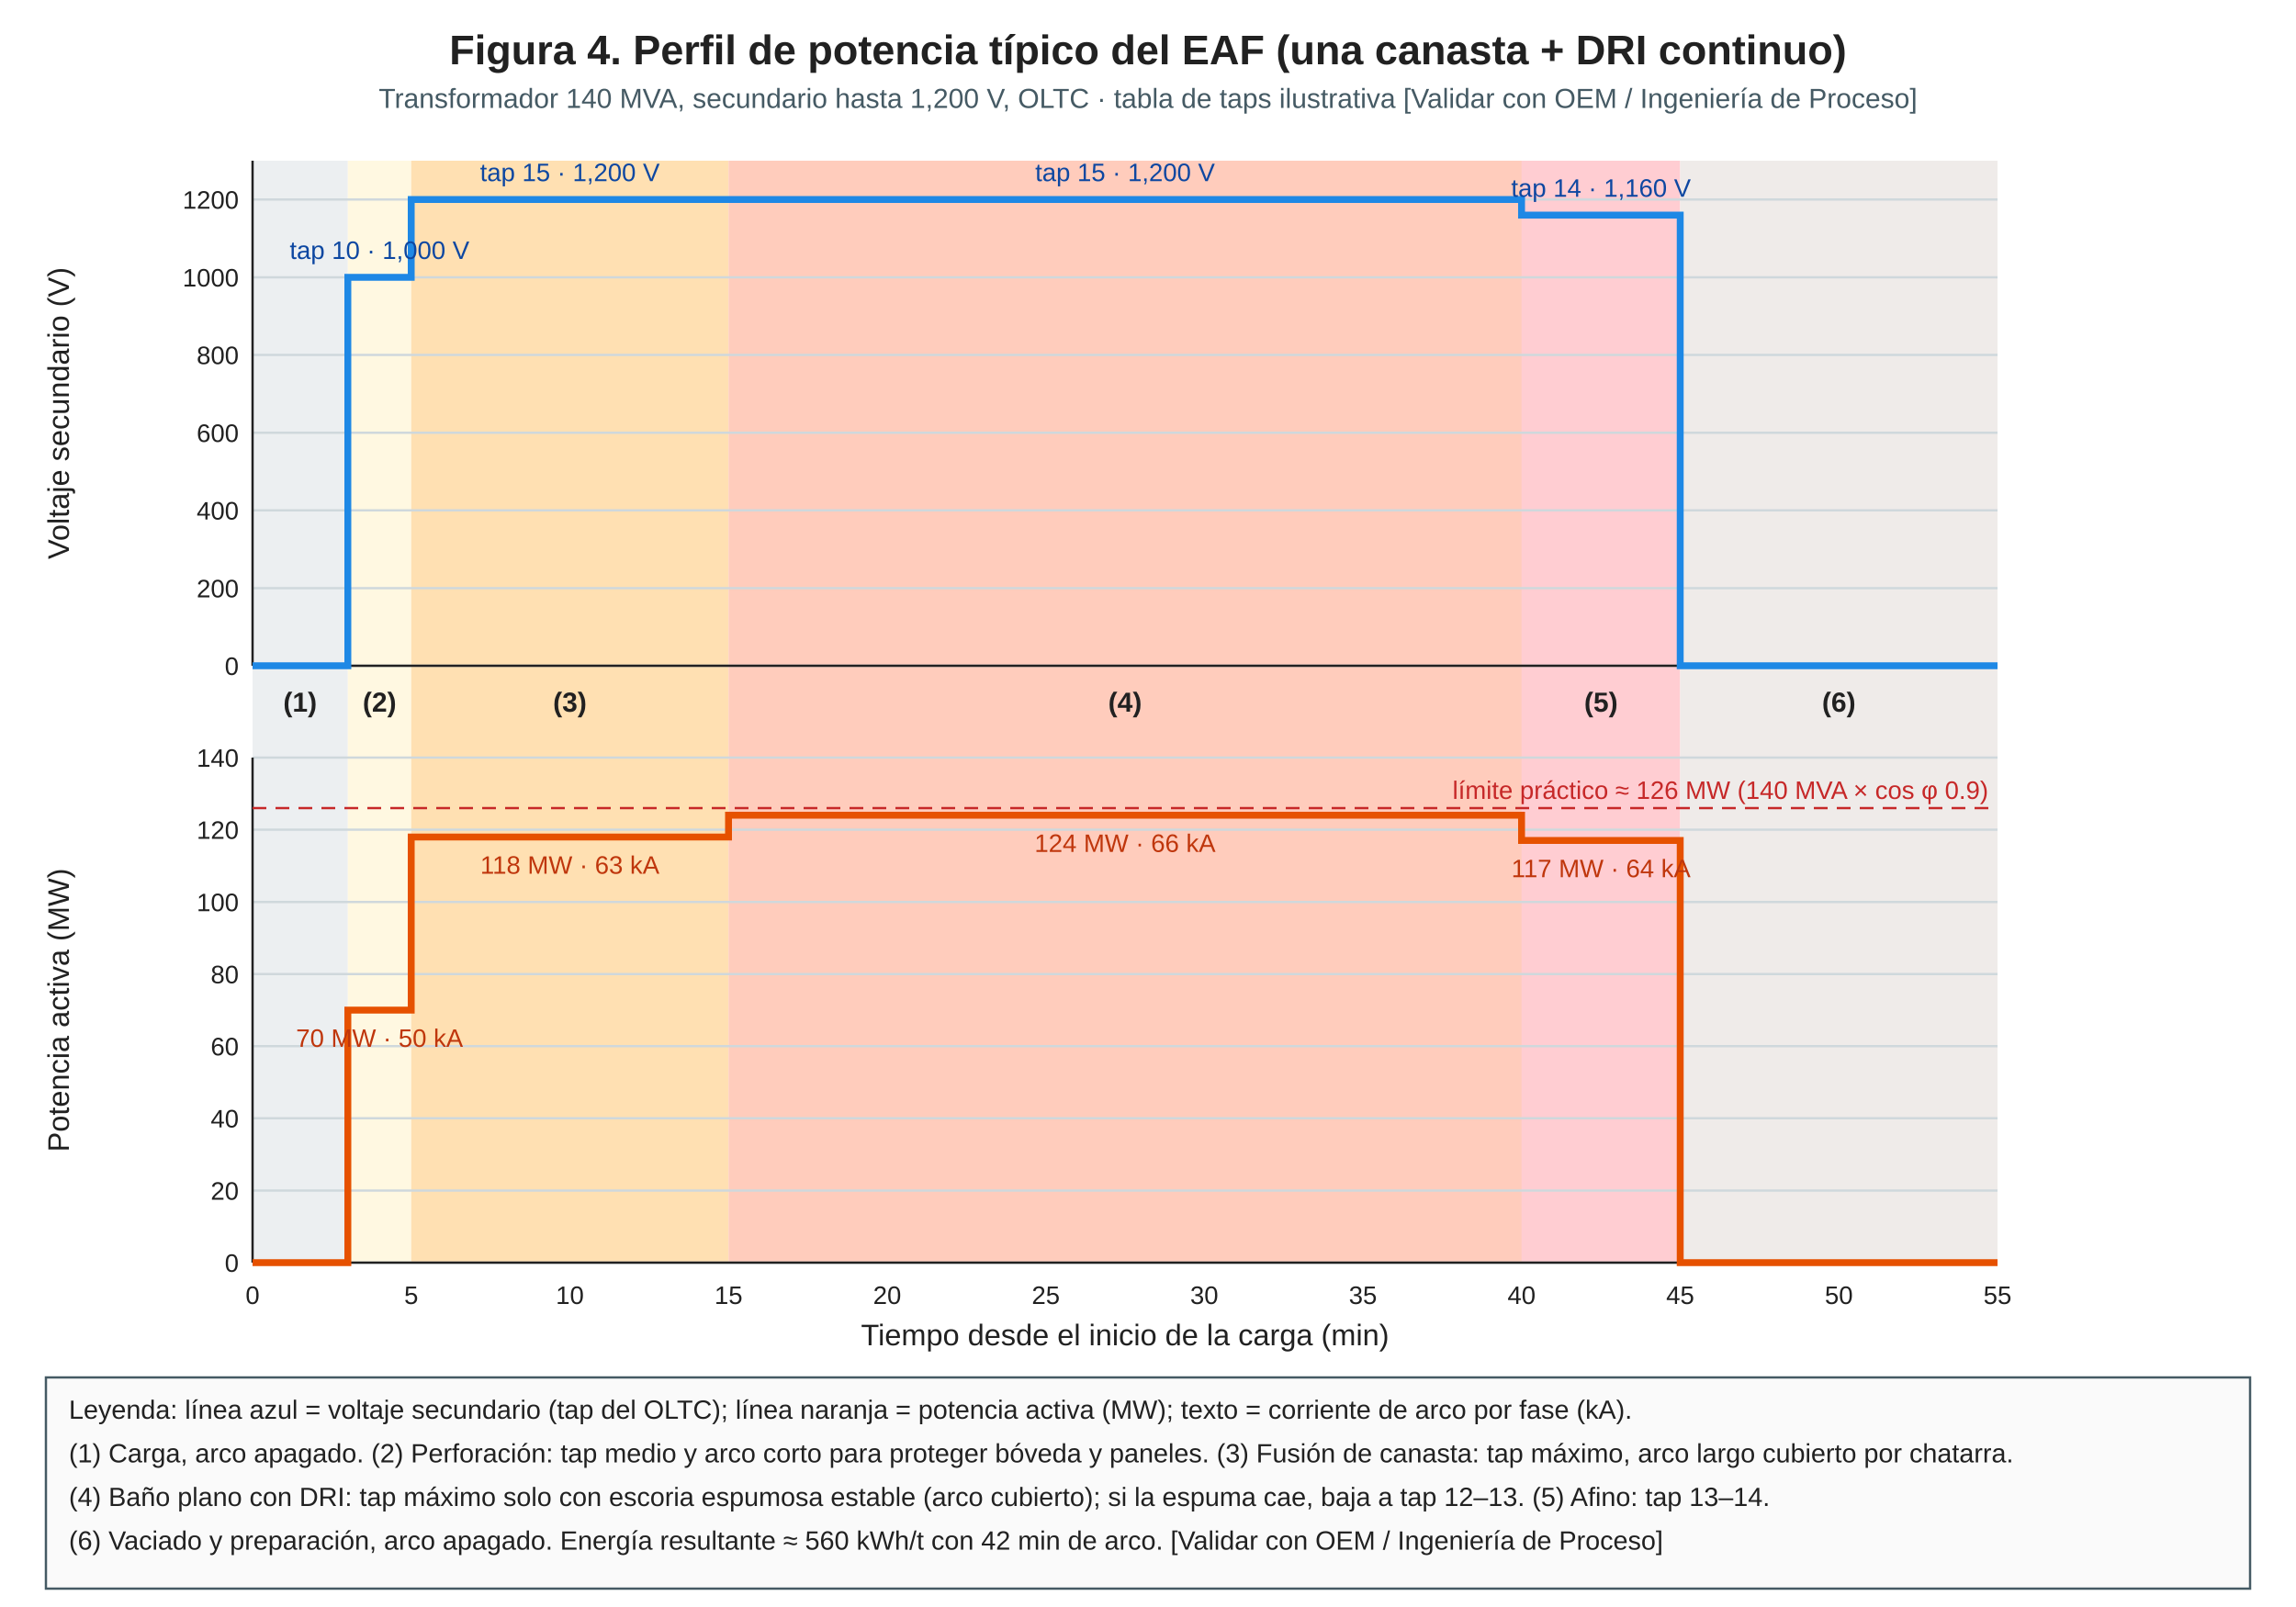
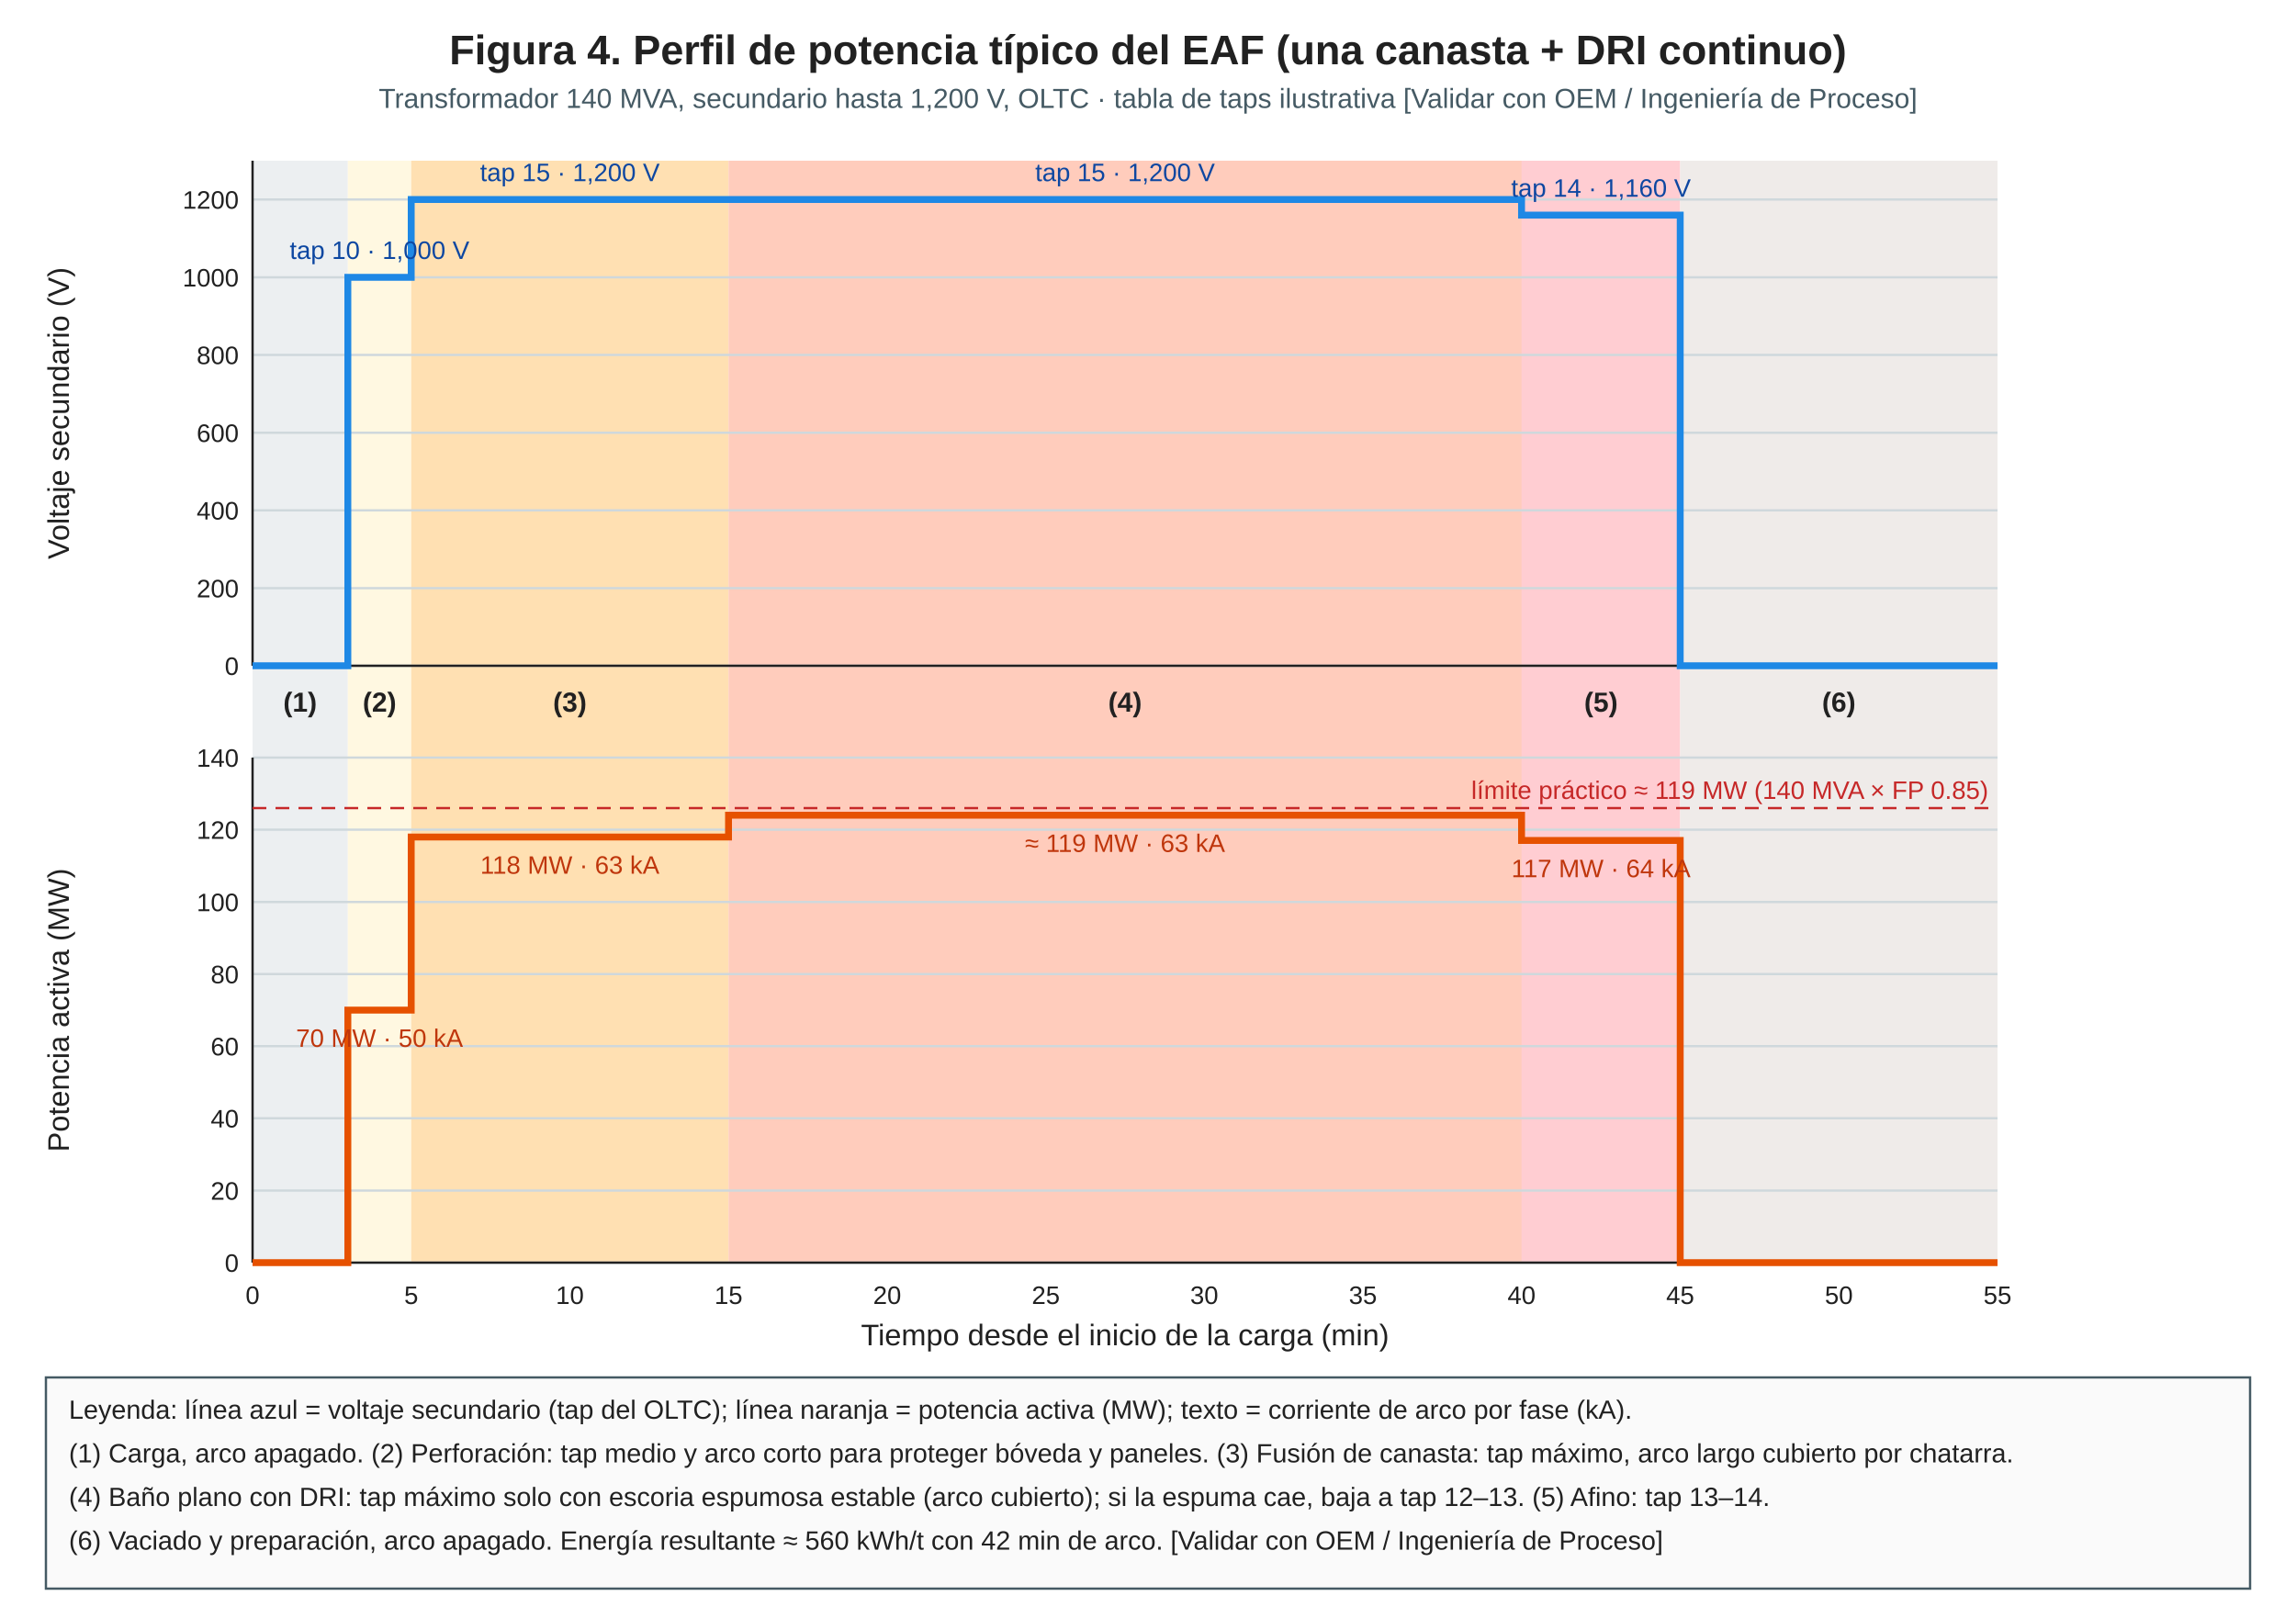
<svg xmlns="http://www.w3.org/2000/svg" viewBox="0 0 1000 700" width="1000" height="700" font-family="Arial, Helvetica, sans-serif" font-size="13">
  <rect width="100%" height="100%" fill="#ffffff" />
  <text x="500" y="28" text-anchor="middle" font-size="18" font-weight="bold" fill="#212121">Figura 4. Perfil de potencia típico del EAF (una canasta + DRI continuo)</text>
  <text x="500" y="47" text-anchor="middle" font-size="12" fill="#455A64">Transformador 140 MVA, secundario hasta 1,200 V, OLTC · tabla de taps ilustrativa [Validar con OEM / Ingeniería de Proceso]</text>
  <rect x="110.0" y="70" width="41.5" height="480" fill="#ECEFF1" />
  <text x="130.7" y="310" text-anchor="middle" font-size="12" font-weight="bold" fill="#212121">(1)</text>
  <rect x="151.5" y="70" width="27.6" height="480" fill="#FFF8E1" />
  <text x="165.3" y="310" text-anchor="middle" font-size="12" font-weight="bold" fill="#212121">(2)</text>
  <rect x="179.1" y="70" width="138.2" height="480" fill="#FFE0B2" />
  <text x="248.2" y="310" text-anchor="middle" font-size="12" font-weight="bold" fill="#212121">(3)</text>
  <rect x="317.3" y="70" width="345.5" height="480" fill="#FFCCBC" />
  <text x="490.0" y="310" text-anchor="middle" font-size="12" font-weight="bold" fill="#212121">(4)</text>
  <rect x="662.7" y="70" width="69.1" height="480" fill="#FFCDD2" />
  <text x="697.3" y="310" text-anchor="middle" font-size="12" font-weight="bold" fill="#212121">(5)</text>
  <rect x="731.8" y="70" width="138.2" height="480" fill="#EFEBE9" />
  <text x="800.9" y="310" text-anchor="middle" font-size="12" font-weight="bold" fill="#212121">(6)</text>
  <line x1="110" y1="290.0" x2="870" y2="290.0" stroke="#CFD8DC" />
  <text x="104" y="294.0" text-anchor="end" font-size="11" fill="#212121">0</text>
  <line x1="110" y1="256.2" x2="870" y2="256.2" stroke="#CFD8DC" />
  <text x="104" y="260.2" text-anchor="end" font-size="11" fill="#212121">200</text>
  <line x1="110" y1="222.3" x2="870" y2="222.3" stroke="#CFD8DC" />
  <text x="104" y="226.3" text-anchor="end" font-size="11" fill="#212121">400</text>
  <line x1="110" y1="188.5" x2="870" y2="188.5" stroke="#CFD8DC" />
  <text x="104" y="192.5" text-anchor="end" font-size="11" fill="#212121">600</text>
  <line x1="110" y1="154.6" x2="870" y2="154.6" stroke="#CFD8DC" />
  <text x="104" y="158.6" text-anchor="end" font-size="11" fill="#212121">800</text>
  <line x1="110" y1="120.8" x2="870" y2="120.8" stroke="#CFD8DC" />
  <text x="104" y="124.8" text-anchor="end" font-size="11" fill="#212121">1000</text>
  <line x1="110" y1="86.9" x2="870" y2="86.9" stroke="#CFD8DC" />
  <text x="104" y="90.9" text-anchor="end" font-size="11" fill="#212121">1200</text>
  <line x1="110" y1="550.0" x2="870" y2="550.0" stroke="#CFD8DC" />
  <text x="104" y="554.0" text-anchor="end" font-size="11" fill="#212121">0</text>
  <line x1="110" y1="518.6" x2="870" y2="518.6" stroke="#CFD8DC" />
  <text x="104" y="522.6" text-anchor="end" font-size="11" fill="#212121">20</text>
  <line x1="110" y1="487.1" x2="870" y2="487.1" stroke="#CFD8DC" />
  <text x="104" y="491.1" text-anchor="end" font-size="11" fill="#212121">40</text>
  <line x1="110" y1="455.7" x2="870" y2="455.7" stroke="#CFD8DC" />
  <text x="104" y="459.7" text-anchor="end" font-size="11" fill="#212121">60</text>
  <line x1="110" y1="424.3" x2="870" y2="424.3" stroke="#CFD8DC" />
  <text x="104" y="428.3" text-anchor="end" font-size="11" fill="#212121">80</text>
  <line x1="110" y1="392.9" x2="870" y2="392.9" stroke="#CFD8DC" />
  <text x="104" y="396.9" text-anchor="end" font-size="11" fill="#212121">100</text>
  <line x1="110" y1="361.4" x2="870" y2="361.4" stroke="#CFD8DC" />
  <text x="104" y="365.4" text-anchor="end" font-size="11" fill="#212121">120</text>
  <line x1="110" y1="330.0" x2="870" y2="330.0" stroke="#CFD8DC" />
  <text x="104" y="334.0" text-anchor="end" font-size="11" fill="#212121">140</text>
  <line x1="110" y1="70" x2="110" y2="290" stroke="#212121" />
  <line x1="110" y1="290" x2="870" y2="290" stroke="#212121" />
  <line x1="110" y1="330" x2="110" y2="550" stroke="#212121" />
  <line x1="110" y1="550" x2="870" y2="550" stroke="#212121" />
  <text x="30" y="180" transform="rotate(-90 30 180)" text-anchor="middle" fill="#212121">Voltaje secundario (V)</text>
  <text x="30" y="440" transform="rotate(-90 30 440)" text-anchor="middle" fill="#212121">Potencia activa (MW)</text>
  <text x="110.0" y="568" text-anchor="middle" font-size="11" fill="#212121">0</text>
  <text x="179.1" y="568" text-anchor="middle" font-size="11" fill="#212121">5</text>
  <text x="248.2" y="568" text-anchor="middle" font-size="11" fill="#212121">10</text>
  <text x="317.3" y="568" text-anchor="middle" font-size="11" fill="#212121">15</text>
  <text x="386.4" y="568" text-anchor="middle" font-size="11" fill="#212121">20</text>
  <text x="455.5" y="568" text-anchor="middle" font-size="11" fill="#212121">25</text>
  <text x="524.5" y="568" text-anchor="middle" font-size="11" fill="#212121">30</text>
  <text x="593.6" y="568" text-anchor="middle" font-size="11" fill="#212121">35</text>
  <text x="662.7" y="568" text-anchor="middle" font-size="11" fill="#212121">40</text>
  <text x="731.8" y="568" text-anchor="middle" font-size="11" fill="#212121">45</text>
  <text x="800.9" y="568" text-anchor="middle" font-size="11" fill="#212121">50</text>
  <text x="870.0" y="568" text-anchor="middle" font-size="11" fill="#212121">55</text>
  <text x="490" y="586" text-anchor="middle" fill="#212121">Tiempo desde el inicio de la carga (min)</text>
  <polyline fill="none" stroke="#1E88E5" stroke-width="3" points="110.0,290.0 151.5,290.0 151.5,120.8 179.1,120.8 179.1,86.9 317.3,86.9 317.3,86.9 662.7,86.9 662.7,93.7 731.8,93.7 731.8,290.0 870.0,290.0" />
  <polyline fill="none" stroke="#E65100" stroke-width="3" points="110.0,550.0 151.5,550.0 151.5,440.0 179.1,440.0 179.1,364.6 317.3,364.6 317.3,355.1 662.7,355.1 662.7,366.1 731.8,366.1 731.8,550.0 870.0,550.0" />
  <line x1="110" y1="352.0" x2="870" y2="352.0" stroke="#C62828" stroke-dasharray="6,4" />
-   <text x="866" y="348.0" text-anchor="end" font-size="11" fill="#C62828">límite práctico ≈ 126 MW (140 MVA × cos φ 0.9)</text>
+   <text x="866" y="348.0" text-anchor="end" font-size="11" fill="#C62828">límite práctico ≈ 119 MW (140 MVA × FP 0.85)</text>
  <text x="165.3" y="112.8" text-anchor="middle" font-size="11" fill="#0D47A1">tap 10 · 1,000 V</text>
  <text x="165.3" y="456.0" text-anchor="middle" font-size="11" fill="#BF360C">70 MW · 50 kA</text>
  <text x="248.2" y="78.9" text-anchor="middle" font-size="11" fill="#0D47A1">tap 15 · 1,200 V</text>
  <text x="248.2" y="380.6" text-anchor="middle" font-size="11" fill="#BF360C">118 MW · 63 kA</text>
  <text x="490.0" y="78.9" text-anchor="middle" font-size="11" fill="#0D47A1">tap 15 · 1,200 V</text>
-   <text x="490.0" y="371.1" text-anchor="middle" font-size="11" fill="#BF360C">124 MW · 66 kA</text>
+   <text x="490.0" y="371.1" text-anchor="middle" font-size="11" fill="#BF360C">≈ 119 MW · 63 kA</text>
  <text x="697.3" y="85.7" text-anchor="middle" font-size="11" fill="#0D47A1">tap 14 · 1,160 V</text>
  <text x="697.3" y="382.1" text-anchor="middle" font-size="11" fill="#BF360C">117 MW · 64 kA</text>
  <rect x="20" y="600" width="960" height="92" fill="#FAFAFA" stroke="#455A64" />
  <text x="30" y="618" font-size="11.5" fill="#212121">Leyenda: línea azul = voltaje secundario (tap del OLTC); línea naranja = potencia activa (MW); texto = corriente de arco por fase (kA).</text>
  <text x="30" y="637" font-size="11.5" fill="#212121">(1) Carga, arco apagado. (2) Perforación: tap medio y arco corto para proteger bóveda y paneles. (3) Fusión de canasta: tap máximo, arco largo cubierto por chatarra.</text>
  <text x="30" y="656" font-size="11.5" fill="#212121">(4) Baño plano con DRI: tap máximo solo con escoria espumosa estable (arco cubierto); si la espuma cae, baja a tap 12–13. (5) Afino: tap 13–14.</text>
  <text x="30" y="675" font-size="11.5" fill="#212121">(6) Vaciado y preparación, arco apagado. Energía resultante ≈ 560 kWh/t con 42 min de arco. [Validar con OEM / Ingeniería de Proceso]</text>
</svg>
